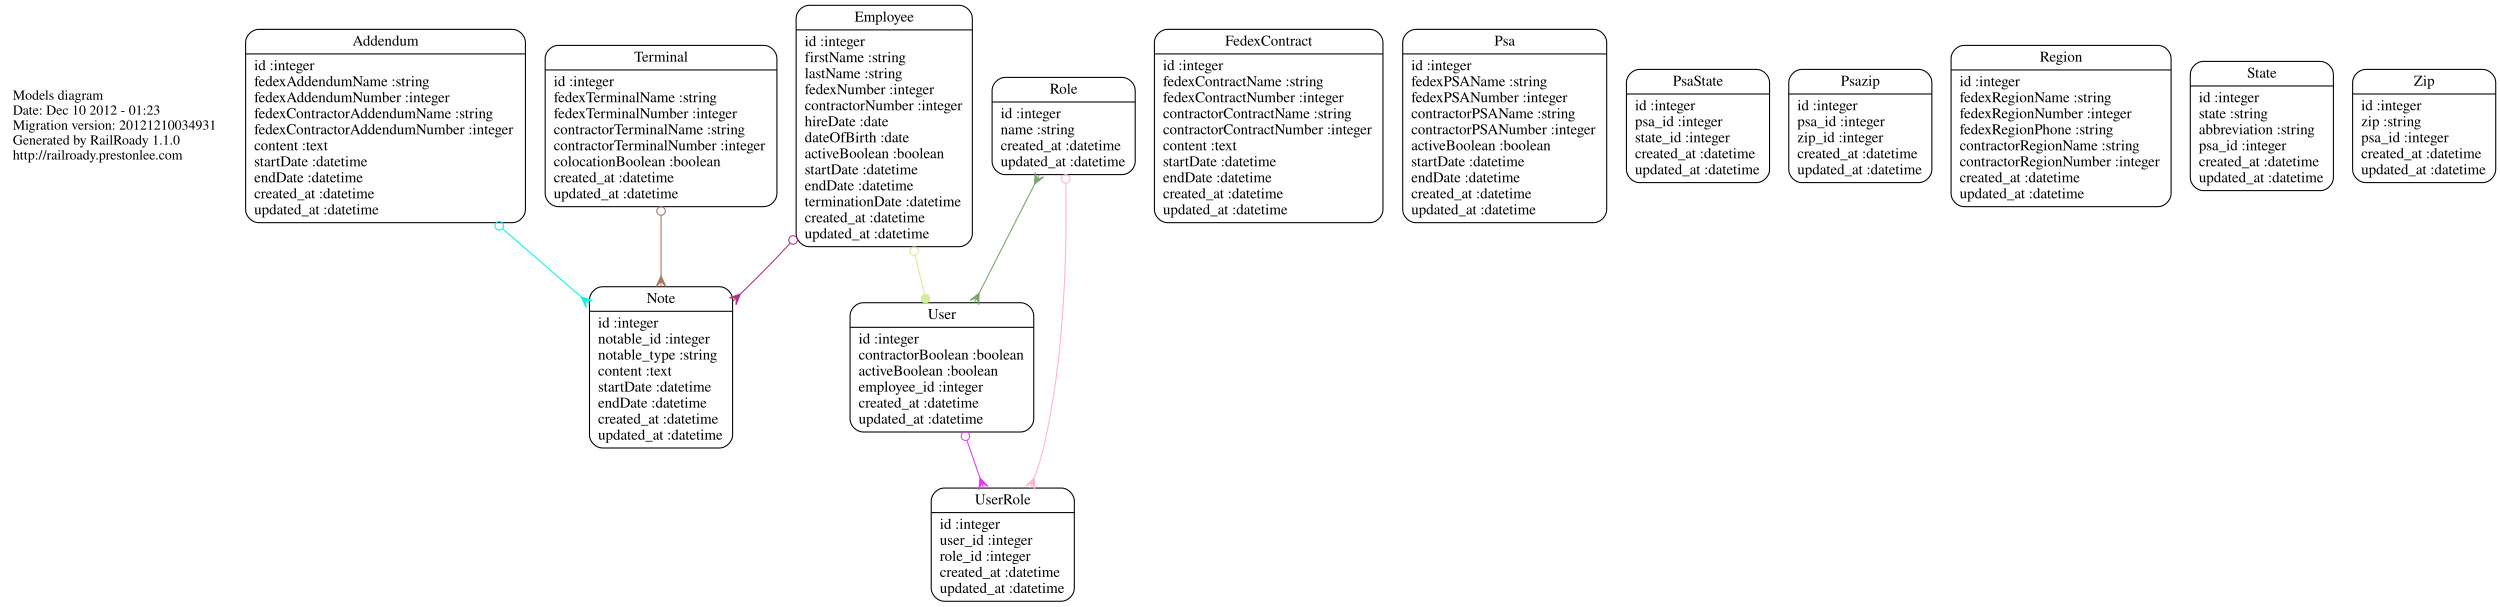
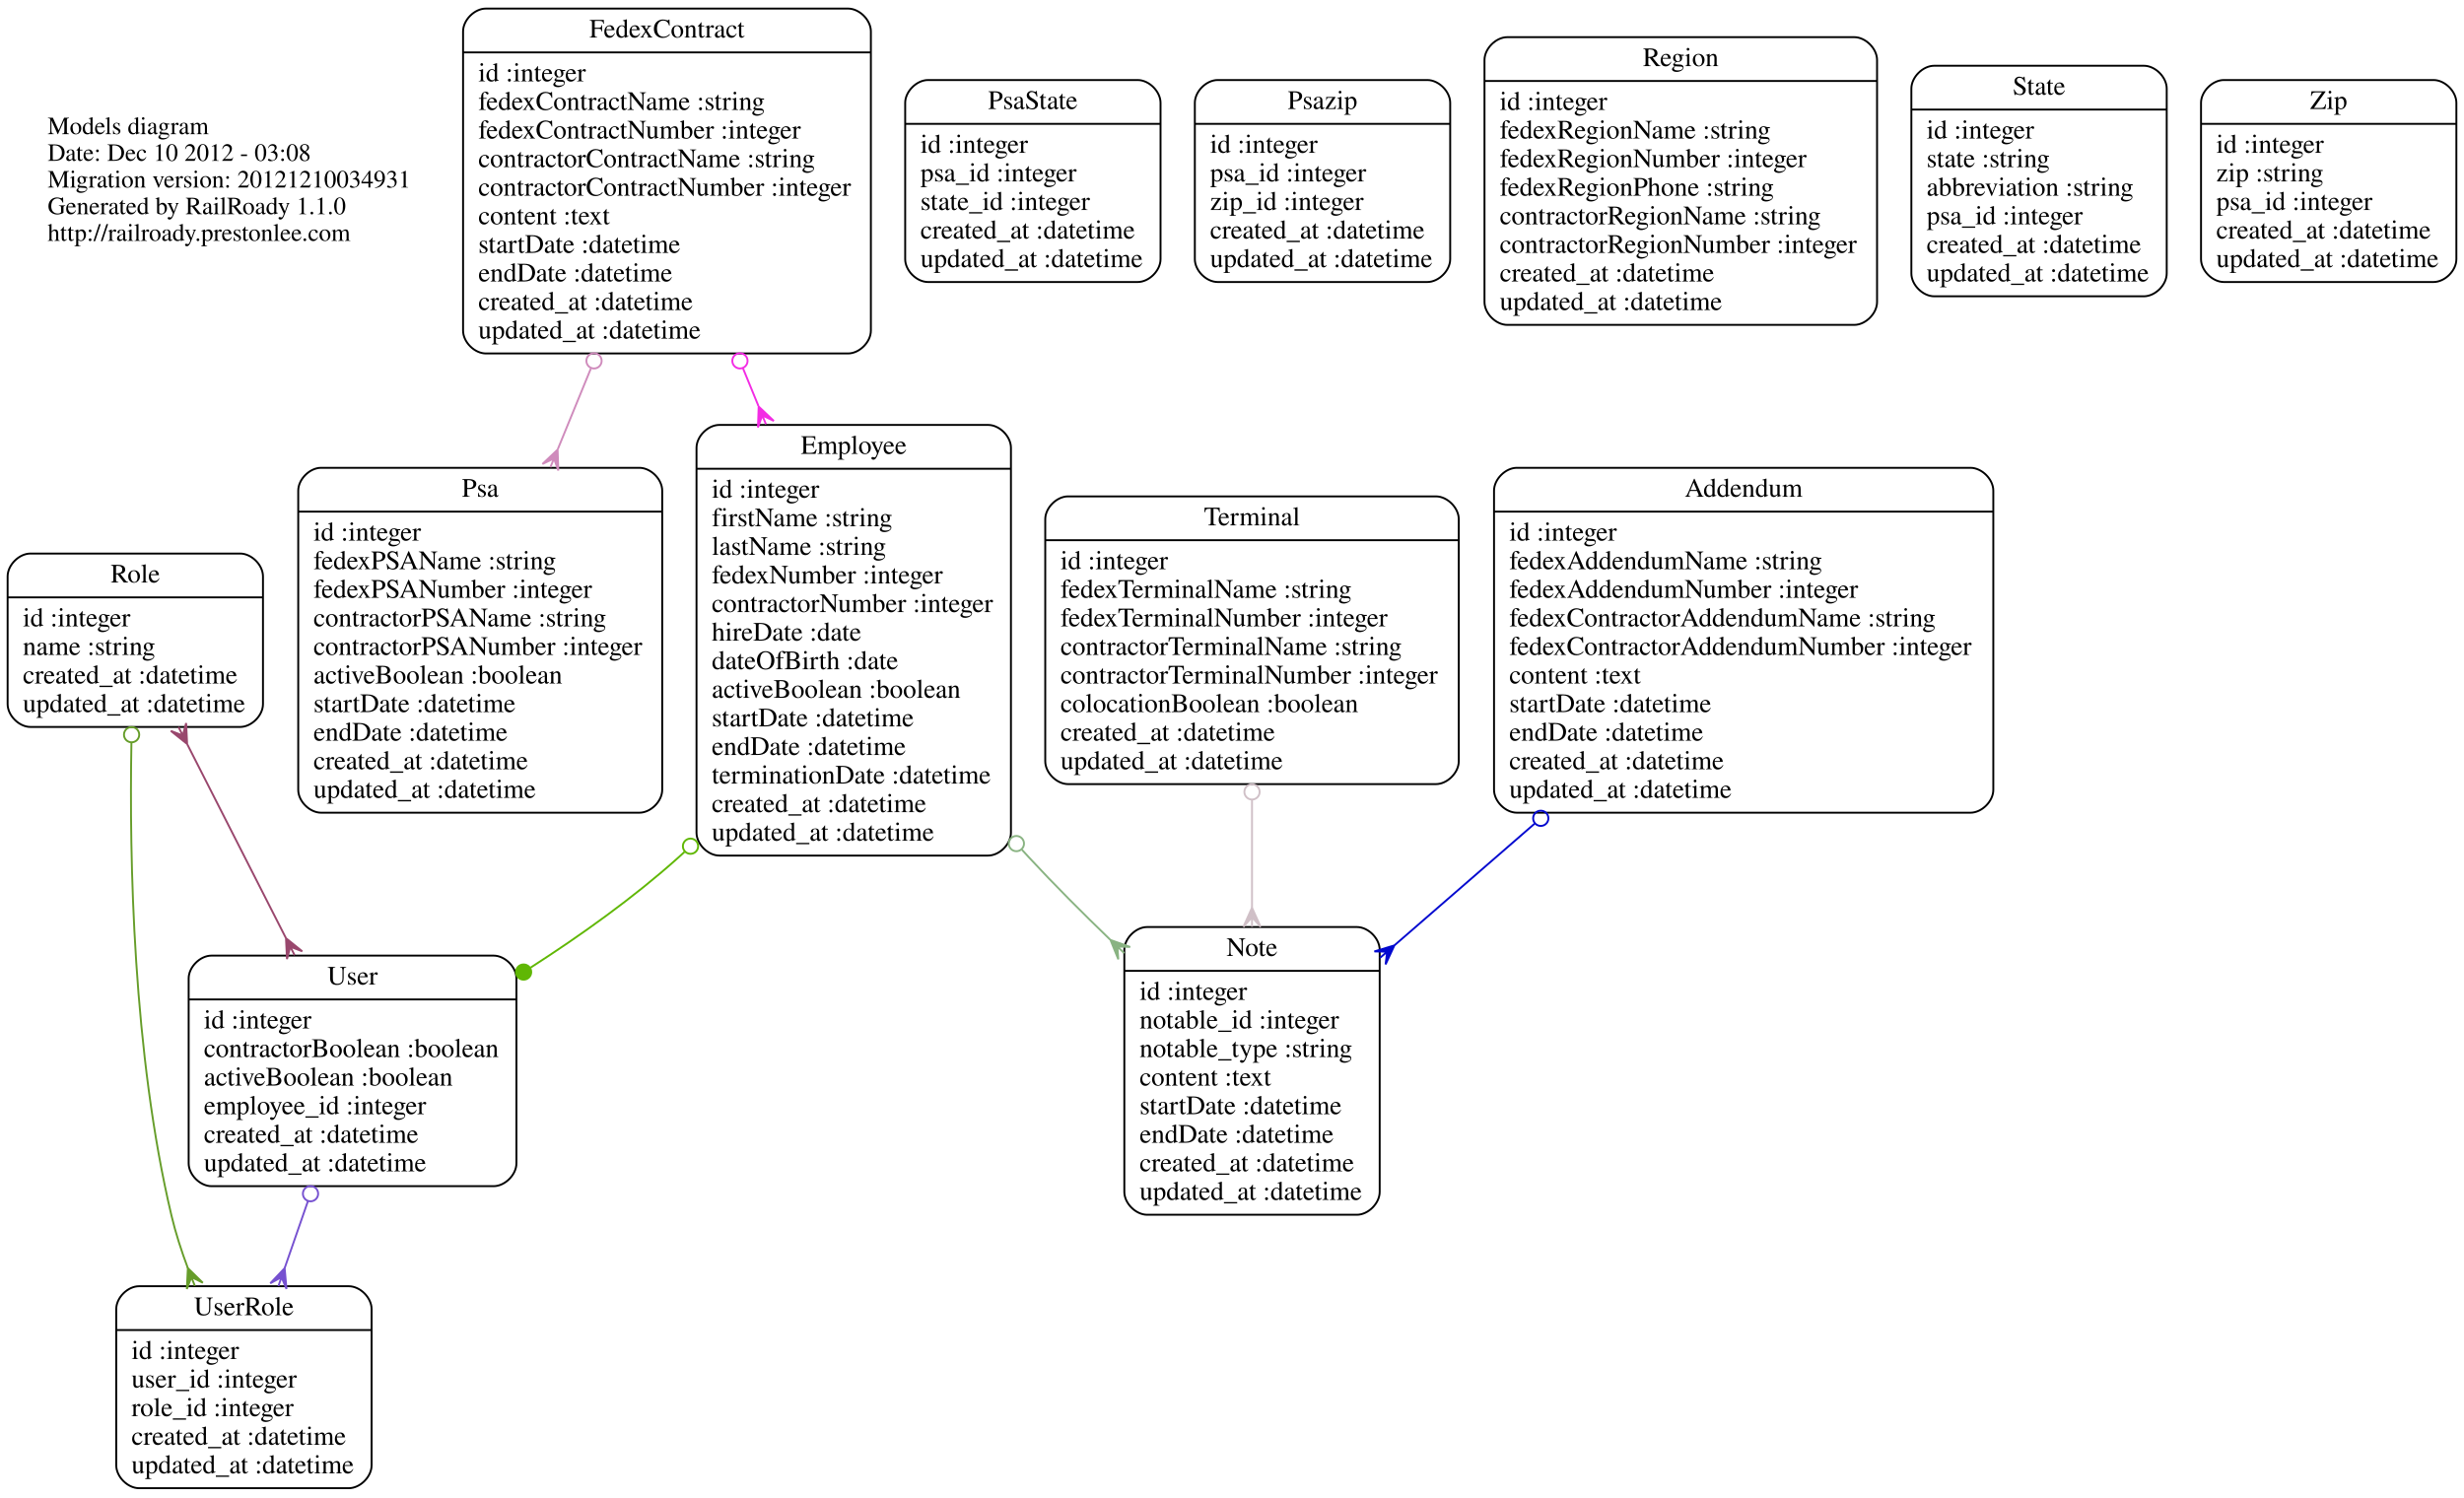
- <svg xmlns="http://www.w3.org/2000/svg" width="2341pt" height="568pt" viewBox="0.00 0.00 2341.00 568.00">
-   <g id="graph0" class="graph" transform="scale(1 1) rotate(0) translate(4 564)">
-     <polygon fill="white" stroke="white" points="-4,5 -4,-564 2338,-564 2338,5 -4,5" />
+ <svg xmlns="http://www.w3.org/2000/svg" width="1293pt" height="786pt" viewBox="0.00 0.00 1293.00 786.00">
+   <g id="graph0" class="graph" transform="scale(1 1) rotate(0) translate(4 782)">
+     <polygon fill="white" stroke="white" points="-4,5 -4,-782 1290,-782 1290,5 -4,5" />
    <g id="node1" class="node">
-       <text text-anchor="start" x="8" y="-470.6" font-family="Times,serif" font-size="13.00">Models diagram</text>
-       <text text-anchor="start" x="8" y="-456.6" font-family="Times,serif" font-size="13.00">Date: Dec 10 2012 - 01:23</text>
-       <text text-anchor="start" x="8" y="-442.6" font-family="Times,serif" font-size="13.00">Migration version: 20121210034931</text>
-       <text text-anchor="start" x="8" y="-428.6" font-family="Times,serif" font-size="13.00">Generated by RailRoady 1.1.0</text>
-       <text text-anchor="start" x="8" y="-414.6" font-family="Times,serif" font-size="13.00">http://railroady.prestonlee.com</text>
+       <text text-anchor="start" x="21" y="-711.6" font-family="Times,serif" font-size="13.00">Models diagram</text>
+       <text text-anchor="start" x="21" y="-697.6" font-family="Times,serif" font-size="13.00">Date: Dec 10 2012 - 03:08</text>
+       <text text-anchor="start" x="21" y="-683.6" font-family="Times,serif" font-size="13.00">Migration version: 20121210034931</text>
+       <text text-anchor="start" x="21" y="-669.6" font-family="Times,serif" font-size="13.00">Generated by RailRoady 1.1.0</text>
+       <text text-anchor="start" x="21" y="-655.6" font-family="Times,serif" font-size="13.00">http://railroady.prestonlee.com</text>
    </g>
    <g id="node2" class="node">
-       <path fill="none" stroke="black" d="M238,-355.5C238,-355.5 476,-355.5 476,-355.5 482,-355.5 488,-361.5 488,-367.5 488,-367.5 488,-524.5 488,-524.5 488,-530.5 482,-536.5 476,-536.5 476,-536.5 238,-536.5 238,-536.5 232,-536.5 226,-530.5 226,-524.5 226,-524.5 226,-367.5 226,-367.5 226,-361.5 232,-355.5 238,-355.5" />
-       <text text-anchor="middle" x="357" y="-521.3" font-family="Times,serif" font-size="14.00">Addendum</text>
-       <polyline fill="none" stroke="black" points="226,-513.5 488,-513.5 " />
-       <text text-anchor="start" x="234" y="-498.3" font-family="Times,serif" font-size="14.00">id :integer</text>
-       <text text-anchor="start" x="234" y="-483.3" font-family="Times,serif" font-size="14.00">fedexAddendumName :string</text>
-       <text text-anchor="start" x="234" y="-468.3" font-family="Times,serif" font-size="14.00">fedexAddendumNumber :integer</text>
-       <text text-anchor="start" x="234" y="-453.3" font-family="Times,serif" font-size="14.00">fedexContractorAddendumName :string</text>
-       <text text-anchor="start" x="234" y="-438.3" font-family="Times,serif" font-size="14.00">fedexContractorAddendumNumber :integer</text>
-       <text text-anchor="start" x="234" y="-423.3" font-family="Times,serif" font-size="14.00">content :text</text>
-       <text text-anchor="start" x="234" y="-408.3" font-family="Times,serif" font-size="14.00">startDate :datetime</text>
-       <text text-anchor="start" x="234" y="-393.3" font-family="Times,serif" font-size="14.00">endDate :datetime</text>
-       <text text-anchor="start" x="234" y="-378.3" font-family="Times,serif" font-size="14.00">created_at :datetime</text>
-       <text text-anchor="start" x="234" y="-363.3" font-family="Times,serif" font-size="14.00">updated_at :datetime</text>
+       <path fill="none" stroke="black" d="M792,-355.5C792,-355.5 1030,-355.5 1030,-355.5 1036,-355.5 1042,-361.5 1042,-367.5 1042,-367.5 1042,-524.5 1042,-524.5 1042,-530.5 1036,-536.5 1030,-536.5 1030,-536.5 792,-536.5 792,-536.5 786,-536.5 780,-530.5 780,-524.5 780,-524.5 780,-367.5 780,-367.5 780,-361.5 786,-355.5 792,-355.5" />
+       <text text-anchor="middle" x="911" y="-521.3" font-family="Times,serif" font-size="14.00">Addendum</text>
+       <polyline fill="none" stroke="black" points="780,-513.5 1042,-513.5 " />
+       <text text-anchor="start" x="788" y="-498.3" font-family="Times,serif" font-size="14.00">id :integer</text>
+       <text text-anchor="start" x="788" y="-483.3" font-family="Times,serif" font-size="14.00">fedexAddendumName :string</text>
+       <text text-anchor="start" x="788" y="-468.3" font-family="Times,serif" font-size="14.00">fedexAddendumNumber :integer</text>
+       <text text-anchor="start" x="788" y="-453.3" font-family="Times,serif" font-size="14.00">fedexContractorAddendumName :string</text>
+       <text text-anchor="start" x="788" y="-438.3" font-family="Times,serif" font-size="14.00">fedexContractorAddendumNumber :integer</text>
+       <text text-anchor="start" x="788" y="-423.3" font-family="Times,serif" font-size="14.00">content :text</text>
+       <text text-anchor="start" x="788" y="-408.3" font-family="Times,serif" font-size="14.00">startDate :datetime</text>
+       <text text-anchor="start" x="788" y="-393.3" font-family="Times,serif" font-size="14.00">endDate :datetime</text>
+       <text text-anchor="start" x="788" y="-378.3" font-family="Times,serif" font-size="14.00">created_at :datetime</text>
+       <text text-anchor="start" x="788" y="-363.3" font-family="Times,serif" font-size="14.00">updated_at :datetime</text>
    </g>
    <g id="node5" class="node">
-       <path fill="none" stroke="black" d="M560,-144.5C560,-144.5 670,-144.5 670,-144.5 676,-144.5 682,-150.5 682,-156.5 682,-156.5 682,-283.5 682,-283.5 682,-289.5 676,-295.5 670,-295.5 670,-295.5 560,-295.5 560,-295.5 554,-295.5 548,-289.5 548,-283.5 548,-283.5 548,-156.5 548,-156.5 548,-150.5 554,-144.5 560,-144.5" />
-       <text text-anchor="middle" x="615" y="-280.3" font-family="Times,serif" font-size="14.00">Note</text>
-       <polyline fill="none" stroke="black" points="548,-272.5 682,-272.5 " />
-       <text text-anchor="start" x="556" y="-257.3" font-family="Times,serif" font-size="14.00">id :integer</text>
-       <text text-anchor="start" x="556" y="-242.3" font-family="Times,serif" font-size="14.00">notable_id :integer</text>
-       <text text-anchor="start" x="556" y="-227.3" font-family="Times,serif" font-size="14.00">notable_type :string</text>
-       <text text-anchor="start" x="556" y="-212.3" font-family="Times,serif" font-size="14.00">content :text</text>
-       <text text-anchor="start" x="556" y="-197.3" font-family="Times,serif" font-size="14.00">startDate :datetime</text>
-       <text text-anchor="start" x="556" y="-182.3" font-family="Times,serif" font-size="14.00">endDate :datetime</text>
-       <text text-anchor="start" x="556" y="-167.3" font-family="Times,serif" font-size="14.00">created_at :datetime</text>
-       <text text-anchor="start" x="556" y="-152.3" font-family="Times,serif" font-size="14.00">updated_at :datetime</text>
+       <path fill="none" stroke="black" d="M598,-144.5C598,-144.5 708,-144.5 708,-144.5 714,-144.5 720,-150.5 720,-156.5 720,-156.5 720,-283.5 720,-283.5 720,-289.5 714,-295.5 708,-295.5 708,-295.5 598,-295.5 598,-295.5 592,-295.5 586,-289.5 586,-283.5 586,-283.5 586,-156.5 586,-156.5 586,-150.5 592,-144.5 598,-144.5" />
+       <text text-anchor="middle" x="653" y="-280.3" font-family="Times,serif" font-size="14.00">Note</text>
+       <polyline fill="none" stroke="black" points="586,-272.5 720,-272.5 " />
+       <text text-anchor="start" x="594" y="-257.3" font-family="Times,serif" font-size="14.00">id :integer</text>
+       <text text-anchor="start" x="594" y="-242.3" font-family="Times,serif" font-size="14.00">notable_id :integer</text>
+       <text text-anchor="start" x="594" y="-227.3" font-family="Times,serif" font-size="14.00">notable_type :string</text>
+       <text text-anchor="start" x="594" y="-212.3" font-family="Times,serif" font-size="14.00">content :text</text>
+       <text text-anchor="start" x="594" y="-197.3" font-family="Times,serif" font-size="14.00">startDate :datetime</text>
+       <text text-anchor="start" x="594" y="-182.3" font-family="Times,serif" font-size="14.00">endDate :datetime</text>
+       <text text-anchor="start" x="594" y="-167.3" font-family="Times,serif" font-size="14.00">created_at :datetime</text>
+       <text text-anchor="start" x="594" y="-152.3" font-family="Times,serif" font-size="14.00">updated_at :datetime</text>
    </g>
    <g id="edge1" class="edge">
-       <path fill="none" stroke="#04f9e2" d="M466.687,-349.768C491.468,-328.253 517.221,-305.893 540.178,-285.962" />
-       <ellipse fill="none" stroke="#04f9e2" cx="463.472" cy="-352.559" rx="4" ry="4" />
-       <polygon fill="#04f9e2" stroke="#04f9e2" points="540.299,-285.857 550.8,-282.699 544.075,-282.579 547.85,-279.301 547.85,-279.301 547.85,-279.301 544.075,-282.579 544.9,-275.903 540.299,-285.857 540.299,-285.857" />
+       <path fill="none" stroke="#0208cf" d="M801.313,-349.768C776.532,-328.253 750.779,-305.893 727.822,-285.962" />
+       <ellipse fill="none" stroke="#0208cf" cx="804.528" cy="-352.559" rx="4" ry="4" />
+       <polygon fill="#0208cf" stroke="#0208cf" points="727.701,-285.857 723.1,-275.903 723.925,-282.579 720.15,-279.301 720.15,-279.301 720.15,-279.301 723.925,-282.579 717.2,-282.699 727.701,-285.857 727.701,-285.857" />
    </g>
    <g id="node3" class="node">
-       <path fill="none" stroke="black" d="M753.5,-333C753.5,-333 894.5,-333 894.5,-333 900.5,-333 906.5,-339 906.5,-345 906.5,-345 906.5,-547 906.5,-547 906.5,-553 900.5,-559 894.5,-559 894.5,-559 753.5,-559 753.5,-559 747.5,-559 741.5,-553 741.5,-547 741.5,-547 741.5,-345 741.5,-345 741.5,-339 747.5,-333 753.5,-333" />
-       <text text-anchor="middle" x="824" y="-543.8" font-family="Times,serif" font-size="14.00">Employee</text>
-       <polyline fill="none" stroke="black" points="741.5,-536 906.5,-536 " />
-       <text text-anchor="start" x="749.5" y="-520.8" font-family="Times,serif" font-size="14.00">id :integer</text>
-       <text text-anchor="start" x="749.5" y="-505.8" font-family="Times,serif" font-size="14.00">firstName :string</text>
-       <text text-anchor="start" x="749.5" y="-490.8" font-family="Times,serif" font-size="14.00">lastName :string</text>
-       <text text-anchor="start" x="749.5" y="-475.8" font-family="Times,serif" font-size="14.00">fedexNumber :integer</text>
-       <text text-anchor="start" x="749.5" y="-460.8" font-family="Times,serif" font-size="14.00">contractorNumber :integer</text>
-       <text text-anchor="start" x="749.5" y="-445.8" font-family="Times,serif" font-size="14.00">hireDate :date</text>
-       <text text-anchor="start" x="749.5" y="-430.8" font-family="Times,serif" font-size="14.00">dateOfBirth :date</text>
-       <text text-anchor="start" x="749.5" y="-415.8" font-family="Times,serif" font-size="14.00">activeBoolean :boolean</text>
-       <text text-anchor="start" x="749.5" y="-400.8" font-family="Times,serif" font-size="14.00">startDate :datetime</text>
-       <text text-anchor="start" x="749.5" y="-385.8" font-family="Times,serif" font-size="14.00">endDate :datetime</text>
-       <text text-anchor="start" x="749.5" y="-370.8" font-family="Times,serif" font-size="14.00">terminationDate :datetime</text>
-       <text text-anchor="start" x="749.5" y="-355.8" font-family="Times,serif" font-size="14.00">created_at :datetime</text>
-       <text text-anchor="start" x="749.5" y="-340.8" font-family="Times,serif" font-size="14.00">updated_at :datetime</text>
+       <path fill="none" stroke="black" d="M373.5,-333C373.5,-333 514.5,-333 514.5,-333 520.5,-333 526.5,-339 526.5,-345 526.5,-345 526.5,-547 526.5,-547 526.5,-553 520.5,-559 514.5,-559 514.5,-559 373.5,-559 373.5,-559 367.5,-559 361.5,-553 361.5,-547 361.5,-547 361.5,-345 361.5,-345 361.5,-339 367.5,-333 373.5,-333" />
+       <text text-anchor="middle" x="444" y="-543.8" font-family="Times,serif" font-size="14.00">Employee</text>
+       <polyline fill="none" stroke="black" points="361.5,-536 526.5,-536 " />
+       <text text-anchor="start" x="369.5" y="-520.8" font-family="Times,serif" font-size="14.00">id :integer</text>
+       <text text-anchor="start" x="369.5" y="-505.8" font-family="Times,serif" font-size="14.00">firstName :string</text>
+       <text text-anchor="start" x="369.5" y="-490.8" font-family="Times,serif" font-size="14.00">lastName :string</text>
+       <text text-anchor="start" x="369.5" y="-475.8" font-family="Times,serif" font-size="14.00">fedexNumber :integer</text>
+       <text text-anchor="start" x="369.5" y="-460.8" font-family="Times,serif" font-size="14.00">contractorNumber :integer</text>
+       <text text-anchor="start" x="369.5" y="-445.8" font-family="Times,serif" font-size="14.00">hireDate :date</text>
+       <text text-anchor="start" x="369.5" y="-430.8" font-family="Times,serif" font-size="14.00">dateOfBirth :date</text>
+       <text text-anchor="start" x="369.5" y="-415.8" font-family="Times,serif" font-size="14.00">activeBoolean :boolean</text>
+       <text text-anchor="start" x="369.5" y="-400.8" font-family="Times,serif" font-size="14.00">startDate :datetime</text>
+       <text text-anchor="start" x="369.5" y="-385.8" font-family="Times,serif" font-size="14.00">endDate :datetime</text>
+       <text text-anchor="start" x="369.5" y="-370.8" font-family="Times,serif" font-size="14.00">terminationDate :datetime</text>
+       <text text-anchor="start" x="369.5" y="-355.8" font-family="Times,serif" font-size="14.00">created_at :datetime</text>
+       <text text-anchor="start" x="369.5" y="-340.8" font-family="Times,serif" font-size="14.00">updated_at :datetime</text>
    </g>
    <g id="edge2" class="edge">
-       <path fill="none" stroke="#b72d80" d="M735.781,-336.112C734.518,-334.728 733.258,-333.357 732,-332 718.709,-317.661 703.963,-302.886 689.546,-288.98" />
-       <ellipse fill="none" stroke="#b72d80" cx="738.647" cy="-339.287" rx="4" ry="4" />
-       <polygon fill="#b72d80" stroke="#b72d80" points="689.266,-288.712 685.159,-278.544 685.656,-285.253 682.046,-281.794 682.046,-281.794 682.046,-281.794 685.656,-285.253 678.932,-285.043 689.266,-288.712 689.266,-288.712" />
+       <path fill="none" stroke="#89b382" d="M532.219,-336.112C533.482,-334.728 534.742,-333.357 536,-332 549.291,-317.661 564.037,-302.886 578.454,-288.98" />
+       <ellipse fill="none" stroke="#89b382" cx="529.353" cy="-339.287" rx="4" ry="4" />
+       <polygon fill="#89b382" stroke="#89b382" points="578.734,-288.712 589.068,-285.043 582.344,-285.253 585.954,-281.794 585.954,-281.794 585.954,-281.794 582.344,-285.253 582.841,-278.544 578.734,-288.712 578.734,-288.712" />
    </g>
    <g id="node13" class="node">
-       <path fill="none" stroke="black" d="M804,-159.5C804,-159.5 952,-159.5 952,-159.5 958,-159.5 964,-165.5 964,-171.5 964,-171.5 964,-268.5 964,-268.5 964,-274.5 958,-280.5 952,-280.5 952,-280.5 804,-280.5 804,-280.5 798,-280.5 792,-274.5 792,-268.5 792,-268.5 792,-171.5 792,-171.5 792,-165.5 798,-159.5 804,-159.5" />
-       <text text-anchor="middle" x="878" y="-265.3" font-family="Times,serif" font-size="14.00">User</text>
-       <polyline fill="none" stroke="black" points="792,-257.5 964,-257.5 " />
-       <text text-anchor="start" x="800" y="-242.3" font-family="Times,serif" font-size="14.00">id :integer</text>
-       <text text-anchor="start" x="800" y="-227.3" font-family="Times,serif" font-size="14.00">contractorBoolean :boolean</text>
-       <text text-anchor="start" x="800" y="-212.3" font-family="Times,serif" font-size="14.00">activeBoolean :boolean</text>
-       <text text-anchor="start" x="800" y="-197.3" font-family="Times,serif" font-size="14.00">employee_id :integer</text>
-       <text text-anchor="start" x="800" y="-182.3" font-family="Times,serif" font-size="14.00">created_at :datetime</text>
-       <text text-anchor="start" x="800" y="-167.3" font-family="Times,serif" font-size="14.00">updated_at :datetime</text>
+       <path fill="none" stroke="black" d="M107,-159.5C107,-159.5 255,-159.5 255,-159.5 261,-159.5 267,-165.5 267,-171.5 267,-171.5 267,-268.5 267,-268.5 267,-274.5 261,-280.5 255,-280.5 255,-280.5 107,-280.5 107,-280.5 101,-280.5 95,-274.5 95,-268.5 95,-268.5 95,-171.5 95,-171.5 95,-165.5 101,-159.5 107,-159.5" />
+       <text text-anchor="middle" x="181" y="-265.3" font-family="Times,serif" font-size="14.00">User</text>
+       <polyline fill="none" stroke="black" points="95,-257.5 267,-257.5 " />
+       <text text-anchor="start" x="103" y="-242.3" font-family="Times,serif" font-size="14.00">id :integer</text>
+       <text text-anchor="start" x="103" y="-227.3" font-family="Times,serif" font-size="14.00">contractorBoolean :boolean</text>
+       <text text-anchor="start" x="103" y="-212.3" font-family="Times,serif" font-size="14.00">activeBoolean :boolean</text>
+       <text text-anchor="start" x="103" y="-197.3" font-family="Times,serif" font-size="14.00">employee_id :integer</text>
+       <text text-anchor="start" x="103" y="-182.3" font-family="Times,serif" font-size="14.00">created_at :datetime</text>
+       <text text-anchor="start" x="103" y="-167.3" font-family="Times,serif" font-size="14.00">updated_at :datetime</text>
    </g>
    <g id="edge3" class="edge">
-       <path fill="none" stroke="#cef098" d="M853.011,-324.658C856.008,-312.227 858.972,-299.933 861.753,-288.394" />
-       <ellipse fill="none" stroke="#cef098" cx="852.017" cy="-328.783" rx="4" ry="4" />
-       <ellipse fill="#cef098" stroke="#cef098" cx="862.71" cy="-284.423" rx="4" ry="4" />
+       <path fill="none" stroke="#60b704" d="M355.196,-334.914C354.133,-333.93 353.068,-332.959 352,-332 328.549,-310.945 300.724,-291.108 274.405,-274.189" />
+       <ellipse fill="none" stroke="#60b704" cx="358.353" cy="-337.914" rx="4" ry="4" />
+       <ellipse fill="#60b704" stroke="#60b704" cx="270.764" cy="-271.872" rx="4" ry="4" />
    </g>
    <g id="node4" class="node">
-       <path fill="none" stroke="black" d="M1089,-355.5C1089,-355.5 1279,-355.5 1279,-355.5 1285,-355.5 1291,-361.5 1291,-367.5 1291,-367.5 1291,-524.5 1291,-524.5 1291,-530.5 1285,-536.5 1279,-536.5 1279,-536.5 1089,-536.5 1089,-536.5 1083,-536.5 1077,-530.5 1077,-524.5 1077,-524.5 1077,-367.5 1077,-367.5 1077,-361.5 1083,-355.5 1089,-355.5" />
-       <text text-anchor="middle" x="1184" y="-521.3" font-family="Times,serif" font-size="14.00">FedexContract</text>
-       <polyline fill="none" stroke="black" points="1077,-513.5 1291,-513.5 " />
-       <text text-anchor="start" x="1085" y="-498.3" font-family="Times,serif" font-size="14.00">id :integer</text>
-       <text text-anchor="start" x="1085" y="-483.3" font-family="Times,serif" font-size="14.00">fedexContractName :string</text>
-       <text text-anchor="start" x="1085" y="-468.3" font-family="Times,serif" font-size="14.00">fedexContractNumber :integer</text>
-       <text text-anchor="start" x="1085" y="-453.3" font-family="Times,serif" font-size="14.00">contractorContractName :string</text>
-       <text text-anchor="start" x="1085" y="-438.3" font-family="Times,serif" font-size="14.00">contractorContractNumber :integer</text>
-       <text text-anchor="start" x="1085" y="-423.3" font-family="Times,serif" font-size="14.00">content :text</text>
-       <text text-anchor="start" x="1085" y="-408.3" font-family="Times,serif" font-size="14.00">startDate :datetime</text>
-       <text text-anchor="start" x="1085" y="-393.3" font-family="Times,serif" font-size="14.00">endDate :datetime</text>
-       <text text-anchor="start" x="1085" y="-378.3" font-family="Times,serif" font-size="14.00">created_at :datetime</text>
-       <text text-anchor="start" x="1085" y="-363.3" font-family="Times,serif" font-size="14.00">updated_at :datetime</text>
+       <path fill="none" stroke="black" d="M251,-596.5C251,-596.5 441,-596.5 441,-596.5 447,-596.5 453,-602.5 453,-608.5 453,-608.5 453,-765.5 453,-765.5 453,-771.5 447,-777.5 441,-777.5 441,-777.5 251,-777.5 251,-777.5 245,-777.5 239,-771.5 239,-765.5 239,-765.5 239,-608.5 239,-608.5 239,-602.5 245,-596.5 251,-596.5" />
+       <text text-anchor="middle" x="346" y="-762.3" font-family="Times,serif" font-size="14.00">FedexContract</text>
+       <polyline fill="none" stroke="black" points="239,-754.5 453,-754.5 " />
+       <text text-anchor="start" x="247" y="-739.3" font-family="Times,serif" font-size="14.00">id :integer</text>
+       <text text-anchor="start" x="247" y="-724.3" font-family="Times,serif" font-size="14.00">fedexContractName :string</text>
+       <text text-anchor="start" x="247" y="-709.3" font-family="Times,serif" font-size="14.00">fedexContractNumber :integer</text>
+       <text text-anchor="start" x="247" y="-694.3" font-family="Times,serif" font-size="14.00">contractorContractName :string</text>
+       <text text-anchor="start" x="247" y="-679.3" font-family="Times,serif" font-size="14.00">contractorContractNumber :integer</text>
+       <text text-anchor="start" x="247" y="-664.3" font-family="Times,serif" font-size="14.00">content :text</text>
+       <text text-anchor="start" x="247" y="-649.3" font-family="Times,serif" font-size="14.00">startDate :datetime</text>
+       <text text-anchor="start" x="247" y="-634.3" font-family="Times,serif" font-size="14.00">endDate :datetime</text>
+       <text text-anchor="start" x="247" y="-619.3" font-family="Times,serif" font-size="14.00">created_at :datetime</text>
+       <text text-anchor="start" x="247" y="-604.3" font-family="Times,serif" font-size="14.00">updated_at :datetime</text>
+     </g>
+     <g id="edge4" class="edge">
+       <path fill="none" stroke="#f32ce4" d="M385.92,-588.645C388.574,-582.171 391.266,-575.607 393.962,-569.032" />
+       <ellipse fill="none" stroke="#f32ce4" cx="384.288" cy="-592.624" rx="4" ry="4" />
+       <polygon fill="#f32ce4" stroke="#f32ce4" points="394.117,-568.654 402.074,-561.109 396.014,-564.028 397.911,-559.402 397.911,-559.402 397.911,-559.402 396.014,-564.028 393.747,-557.695 394.117,-568.654 394.117,-568.654" />
    </g>
    <g id="node6" class="node">
-       <path fill="none" stroke="black" d="M1321.5,-355.5C1321.5,-355.5 1488.5,-355.5 1488.5,-355.5 1494.5,-355.5 1500.5,-361.5 1500.5,-367.5 1500.5,-367.5 1500.5,-524.5 1500.5,-524.5 1500.5,-530.5 1494.5,-536.5 1488.5,-536.5 1488.5,-536.5 1321.5,-536.5 1321.5,-536.5 1315.5,-536.5 1309.5,-530.5 1309.5,-524.5 1309.5,-524.5 1309.5,-367.5 1309.5,-367.5 1309.5,-361.5 1315.5,-355.5 1321.5,-355.5" />
-       <text text-anchor="middle" x="1405" y="-521.3" font-family="Times,serif" font-size="14.00">Psa</text>
-       <polyline fill="none" stroke="black" points="1309.5,-513.5 1500.5,-513.5 " />
-       <text text-anchor="start" x="1317.5" y="-498.3" font-family="Times,serif" font-size="14.00">id :integer</text>
-       <text text-anchor="start" x="1317.5" y="-483.3" font-family="Times,serif" font-size="14.00">fedexPSAName :string</text>
-       <text text-anchor="start" x="1317.5" y="-468.3" font-family="Times,serif" font-size="14.00">fedexPSANumber :integer</text>
-       <text text-anchor="start" x="1317.5" y="-453.3" font-family="Times,serif" font-size="14.00">contractorPSAName :string</text>
-       <text text-anchor="start" x="1317.5" y="-438.3" font-family="Times,serif" font-size="14.00">contractorPSANumber :integer</text>
-       <text text-anchor="start" x="1317.5" y="-423.3" font-family="Times,serif" font-size="14.00">activeBoolean :boolean</text>
-       <text text-anchor="start" x="1317.5" y="-408.3" font-family="Times,serif" font-size="14.00">startDate :datetime</text>
-       <text text-anchor="start" x="1317.5" y="-393.3" font-family="Times,serif" font-size="14.00">endDate :datetime</text>
-       <text text-anchor="start" x="1317.5" y="-378.3" font-family="Times,serif" font-size="14.00">created_at :datetime</text>
-       <text text-anchor="start" x="1317.5" y="-363.3" font-family="Times,serif" font-size="14.00">updated_at :datetime</text>
+       <path fill="none" stroke="black" d="M164.5,-355.5C164.5,-355.5 331.5,-355.5 331.5,-355.5 337.5,-355.5 343.5,-361.5 343.5,-367.5 343.5,-367.5 343.5,-524.5 343.5,-524.5 343.5,-530.5 337.5,-536.5 331.5,-536.5 331.5,-536.5 164.5,-536.5 164.5,-536.5 158.5,-536.5 152.5,-530.5 152.5,-524.5 152.5,-524.5 152.5,-367.5 152.5,-367.5 152.5,-361.5 158.5,-355.5 164.5,-355.5" />
+       <text text-anchor="middle" x="248" y="-521.3" font-family="Times,serif" font-size="14.00">Psa</text>
+       <polyline fill="none" stroke="black" points="152.5,-513.5 343.5,-513.5 " />
+       <text text-anchor="start" x="160.5" y="-498.3" font-family="Times,serif" font-size="14.00">id :integer</text>
+       <text text-anchor="start" x="160.5" y="-483.3" font-family="Times,serif" font-size="14.00">fedexPSAName :string</text>
+       <text text-anchor="start" x="160.5" y="-468.3" font-family="Times,serif" font-size="14.00">fedexPSANumber :integer</text>
+       <text text-anchor="start" x="160.5" y="-453.3" font-family="Times,serif" font-size="14.00">contractorPSAName :string</text>
+       <text text-anchor="start" x="160.5" y="-438.3" font-family="Times,serif" font-size="14.00">contractorPSANumber :integer</text>
+       <text text-anchor="start" x="160.5" y="-423.3" font-family="Times,serif" font-size="14.00">activeBoolean :boolean</text>
+       <text text-anchor="start" x="160.5" y="-408.3" font-family="Times,serif" font-size="14.00">startDate :datetime</text>
+       <text text-anchor="start" x="160.5" y="-393.3" font-family="Times,serif" font-size="14.00">endDate :datetime</text>
+       <text text-anchor="start" x="160.5" y="-378.3" font-family="Times,serif" font-size="14.00">created_at :datetime</text>
+       <text text-anchor="start" x="160.5" y="-363.3" font-family="Times,serif" font-size="14.00">updated_at :datetime</text>
+     </g>
+     <g id="edge5" class="edge">
+       <path fill="none" stroke="#cf8bbc" d="M306.026,-588.513C300.326,-574.611 294.456,-560.297 288.741,-546.359" />
+       <ellipse fill="none" stroke="#cf8bbc" cx="307.712" cy="-592.624" rx="4" ry="4" />
+       <polygon fill="#cf8bbc" stroke="#cf8bbc" points="288.607,-546.032 288.977,-535.072 286.71,-541.406 284.813,-536.78 284.813,-536.78 284.813,-536.78 286.71,-541.406 280.65,-538.487 288.607,-546.032 288.607,-546.032" />
    </g>
    <g id="node7" class="node">
-       <path fill="none" stroke="black" d="M1531,-393C1531,-393 1641,-393 1641,-393 1647,-393 1653,-399 1653,-405 1653,-405 1653,-487 1653,-487 1653,-493 1647,-499 1641,-499 1641,-499 1531,-499 1531,-499 1525,-499 1519,-493 1519,-487 1519,-487 1519,-405 1519,-405 1519,-399 1525,-393 1531,-393" />
-       <text text-anchor="middle" x="1586" y="-483.8" font-family="Times,serif" font-size="14.00">PsaState</text>
-       <polyline fill="none" stroke="black" points="1519,-476 1653,-476 " />
-       <text text-anchor="start" x="1527" y="-460.8" font-family="Times,serif" font-size="14.00">id :integer</text>
-       <text text-anchor="start" x="1527" y="-445.8" font-family="Times,serif" font-size="14.00">psa_id :integer</text>
-       <text text-anchor="start" x="1527" y="-430.8" font-family="Times,serif" font-size="14.00">state_id :integer</text>
-       <text text-anchor="start" x="1527" y="-415.8" font-family="Times,serif" font-size="14.00">created_at :datetime</text>
-       <text text-anchor="start" x="1527" y="-400.8" font-family="Times,serif" font-size="14.00">updated_at :datetime</text>
+       <path fill="none" stroke="black" d="M483,-634C483,-634 593,-634 593,-634 599,-634 605,-640 605,-646 605,-646 605,-728 605,-728 605,-734 599,-740 593,-740 593,-740 483,-740 483,-740 477,-740 471,-734 471,-728 471,-728 471,-646 471,-646 471,-640 477,-634 483,-634" />
+       <text text-anchor="middle" x="538" y="-724.8" font-family="Times,serif" font-size="14.00">PsaState</text>
+       <polyline fill="none" stroke="black" points="471,-717 605,-717 " />
+       <text text-anchor="start" x="479" y="-701.8" font-family="Times,serif" font-size="14.00">id :integer</text>
+       <text text-anchor="start" x="479" y="-686.8" font-family="Times,serif" font-size="14.00">psa_id :integer</text>
+       <text text-anchor="start" x="479" y="-671.8" font-family="Times,serif" font-size="14.00">state_id :integer</text>
+       <text text-anchor="start" x="479" y="-656.8" font-family="Times,serif" font-size="14.00">created_at :datetime</text>
+       <text text-anchor="start" x="479" y="-641.8" font-family="Times,serif" font-size="14.00">updated_at :datetime</text>
    </g>
    <g id="node8" class="node">
-       <path fill="none" stroke="black" d="M1683,-393C1683,-393 1793,-393 1793,-393 1799,-393 1805,-399 1805,-405 1805,-405 1805,-487 1805,-487 1805,-493 1799,-499 1793,-499 1793,-499 1683,-499 1683,-499 1677,-499 1671,-493 1671,-487 1671,-487 1671,-405 1671,-405 1671,-399 1677,-393 1683,-393" />
-       <text text-anchor="middle" x="1738" y="-483.8" font-family="Times,serif" font-size="14.00">Psazip</text>
-       <polyline fill="none" stroke="black" points="1671,-476 1805,-476 " />
-       <text text-anchor="start" x="1679" y="-460.8" font-family="Times,serif" font-size="14.00">id :integer</text>
-       <text text-anchor="start" x="1679" y="-445.8" font-family="Times,serif" font-size="14.00">psa_id :integer</text>
-       <text text-anchor="start" x="1679" y="-430.8" font-family="Times,serif" font-size="14.00">zip_id :integer</text>
-       <text text-anchor="start" x="1679" y="-415.8" font-family="Times,serif" font-size="14.00">created_at :datetime</text>
-       <text text-anchor="start" x="1679" y="-400.8" font-family="Times,serif" font-size="14.00">updated_at :datetime</text>
+       <path fill="none" stroke="black" d="M635,-634C635,-634 745,-634 745,-634 751,-634 757,-640 757,-646 757,-646 757,-728 757,-728 757,-734 751,-740 745,-740 745,-740 635,-740 635,-740 629,-740 623,-734 623,-728 623,-728 623,-646 623,-646 623,-640 629,-634 635,-634" />
+       <text text-anchor="middle" x="690" y="-724.8" font-family="Times,serif" font-size="14.00">Psazip</text>
+       <polyline fill="none" stroke="black" points="623,-717 757,-717 " />
+       <text text-anchor="start" x="631" y="-701.8" font-family="Times,serif" font-size="14.00">id :integer</text>
+       <text text-anchor="start" x="631" y="-686.8" font-family="Times,serif" font-size="14.00">psa_id :integer</text>
+       <text text-anchor="start" x="631" y="-671.8" font-family="Times,serif" font-size="14.00">zip_id :integer</text>
+       <text text-anchor="start" x="631" y="-656.8" font-family="Times,serif" font-size="14.00">created_at :datetime</text>
+       <text text-anchor="start" x="631" y="-641.8" font-family="Times,serif" font-size="14.00">updated_at :datetime</text>
    </g>
    <g id="node9" class="node">
-       <path fill="none" stroke="black" d="M1835,-370.5C1835,-370.5 2017,-370.5 2017,-370.5 2023,-370.5 2029,-376.5 2029,-382.5 2029,-382.5 2029,-509.5 2029,-509.5 2029,-515.5 2023,-521.5 2017,-521.5 2017,-521.5 1835,-521.5 1835,-521.5 1829,-521.5 1823,-515.5 1823,-509.5 1823,-509.5 1823,-382.5 1823,-382.5 1823,-376.5 1829,-370.5 1835,-370.5" />
-       <text text-anchor="middle" x="1926" y="-506.3" font-family="Times,serif" font-size="14.00">Region</text>
-       <polyline fill="none" stroke="black" points="1823,-498.5 2029,-498.5 " />
-       <text text-anchor="start" x="1831" y="-483.3" font-family="Times,serif" font-size="14.00">id :integer</text>
-       <text text-anchor="start" x="1831" y="-468.3" font-family="Times,serif" font-size="14.00">fedexRegionName :string</text>
-       <text text-anchor="start" x="1831" y="-453.3" font-family="Times,serif" font-size="14.00">fedexRegionNumber :integer</text>
-       <text text-anchor="start" x="1831" y="-438.3" font-family="Times,serif" font-size="14.00">fedexRegionPhone :string</text>
-       <text text-anchor="start" x="1831" y="-423.3" font-family="Times,serif" font-size="14.00">contractorRegionName :string</text>
-       <text text-anchor="start" x="1831" y="-408.3" font-family="Times,serif" font-size="14.00">contractorRegionNumber :integer</text>
-       <text text-anchor="start" x="1831" y="-393.3" font-family="Times,serif" font-size="14.00">created_at :datetime</text>
-       <text text-anchor="start" x="1831" y="-378.3" font-family="Times,serif" font-size="14.00">updated_at :datetime</text>
+       <path fill="none" stroke="black" d="M787,-611.5C787,-611.5 969,-611.5 969,-611.5 975,-611.5 981,-617.5 981,-623.5 981,-623.5 981,-750.5 981,-750.5 981,-756.5 975,-762.5 969,-762.5 969,-762.5 787,-762.5 787,-762.5 781,-762.5 775,-756.5 775,-750.5 775,-750.5 775,-623.5 775,-623.5 775,-617.5 781,-611.5 787,-611.5" />
+       <text text-anchor="middle" x="878" y="-747.3" font-family="Times,serif" font-size="14.00">Region</text>
+       <polyline fill="none" stroke="black" points="775,-739.5 981,-739.5 " />
+       <text text-anchor="start" x="783" y="-724.3" font-family="Times,serif" font-size="14.00">id :integer</text>
+       <text text-anchor="start" x="783" y="-709.3" font-family="Times,serif" font-size="14.00">fedexRegionName :string</text>
+       <text text-anchor="start" x="783" y="-694.3" font-family="Times,serif" font-size="14.00">fedexRegionNumber :integer</text>
+       <text text-anchor="start" x="783" y="-679.3" font-family="Times,serif" font-size="14.00">fedexRegionPhone :string</text>
+       <text text-anchor="start" x="783" y="-664.3" font-family="Times,serif" font-size="14.00">contractorRegionName :string</text>
+       <text text-anchor="start" x="783" y="-649.3" font-family="Times,serif" font-size="14.00">contractorRegionNumber :integer</text>
+       <text text-anchor="start" x="783" y="-634.3" font-family="Times,serif" font-size="14.00">created_at :datetime</text>
+       <text text-anchor="start" x="783" y="-619.3" font-family="Times,serif" font-size="14.00">updated_at :datetime</text>
    </g>
    <g id="node10" class="node">
-       <path fill="none" stroke="black" d="M937,-400.5C937,-400.5 1047,-400.5 1047,-400.5 1053,-400.5 1059,-406.5 1059,-412.5 1059,-412.5 1059,-479.5 1059,-479.5 1059,-485.5 1053,-491.5 1047,-491.5 1047,-491.5 937,-491.5 937,-491.5 931,-491.5 925,-485.5 925,-479.5 925,-479.5 925,-412.5 925,-412.5 925,-406.5 931,-400.5 937,-400.5" />
-       <text text-anchor="middle" x="992" y="-476.3" font-family="Times,serif" font-size="14.00">Role</text>
-       <polyline fill="none" stroke="black" points="925,-468.5 1059,-468.5 " />
-       <text text-anchor="start" x="933" y="-453.3" font-family="Times,serif" font-size="14.00">id :integer</text>
-       <text text-anchor="start" x="933" y="-438.3" font-family="Times,serif" font-size="14.00">name :string</text>
-       <text text-anchor="start" x="933" y="-423.3" font-family="Times,serif" font-size="14.00">created_at :datetime</text>
-       <text text-anchor="start" x="933" y="-408.3" font-family="Times,serif" font-size="14.00">updated_at :datetime</text>
+       <path fill="none" stroke="black" d="M12,-400.5C12,-400.5 122,-400.5 122,-400.5 128,-400.5 134,-406.5 134,-412.5 134,-412.5 134,-479.5 134,-479.5 134,-485.5 128,-491.5 122,-491.5 122,-491.5 12,-491.5 12,-491.5 6,-491.5 0,-485.5 0,-479.5 0,-479.5 0,-412.5 0,-412.5 0,-406.5 6,-400.5 12,-400.5" />
+       <text text-anchor="middle" x="67" y="-476.3" font-family="Times,serif" font-size="14.00">Role</text>
+       <polyline fill="none" stroke="black" points="0,-468.5 134,-468.5 " />
+       <text text-anchor="start" x="8" y="-453.3" font-family="Times,serif" font-size="14.00">id :integer</text>
+       <text text-anchor="start" x="8" y="-438.3" font-family="Times,serif" font-size="14.00">name :string</text>
+       <text text-anchor="start" x="8" y="-423.3" font-family="Times,serif" font-size="14.00">created_at :datetime</text>
+       <text text-anchor="start" x="8" y="-408.3" font-family="Times,serif" font-size="14.00">updated_at :datetime</text>
    </g>
    <g id="node14" class="node">
-       <path fill="none" stroke="black" d="M880,-1C880,-1 990,-1 990,-1 996,-1 1002,-7 1002,-13 1002,-13 1002,-95 1002,-95 1002,-101 996,-107 990,-107 990,-107 880,-107 880,-107 874,-107 868,-101 868,-95 868,-95 868,-13 868,-13 868,-7 874,-1 880,-1" />
-       <text text-anchor="middle" x="935" y="-91.8" font-family="Times,serif" font-size="14.00">UserRole</text>
-       <polyline fill="none" stroke="black" points="868,-84 1002,-84 " />
-       <text text-anchor="start" x="876" y="-68.8" font-family="Times,serif" font-size="14.00">id :integer</text>
-       <text text-anchor="start" x="876" y="-53.8" font-family="Times,serif" font-size="14.00">user_id :integer</text>
-       <text text-anchor="start" x="876" y="-38.8" font-family="Times,serif" font-size="14.00">role_id :integer</text>
-       <text text-anchor="start" x="876" y="-23.8" font-family="Times,serif" font-size="14.00">created_at :datetime</text>
-       <text text-anchor="start" x="876" y="-8.8" font-family="Times,serif" font-size="14.00">updated_at :datetime</text>
-     </g>
-     <g id="edge4" class="edge">
-       <path fill="none" stroke="#feb4ce" d="M994.034,-392.153C995.144,-331.414 993.232,-229.145 973,-144 970.838,-134.901 967.82,-125.552 964.419,-116.49" />
-       <ellipse fill="none" stroke="#feb4ce" cx="993.944" cy="-396.443" rx="4" ry="4" />
-       <polygon fill="#feb4ce" stroke="#feb4ce" points="964.416,-116.481 964.946,-105.528 962.587,-111.828 960.758,-107.174 960.758,-107.174 960.758,-107.174 962.587,-111.828 956.57,-108.82 964.416,-116.481 964.416,-116.481" />
-     </g>
-     <g id="edge5" class="edge">
-       <path fill="none" stroke="#79a46e" d="M964.693,-391.345C949.189,-360.88 929.617,-322.424 912.995,-289.763" />
-       <polygon fill="#79a46e" stroke="#79a46e" points="964.805,-391.565 965.33,-402.518 967.073,-396.021 969.341,-400.477 969.341,-400.477 969.341,-400.477 967.073,-396.021 973.351,-398.436 964.805,-391.565 964.805,-391.565" />
-       <polygon fill="#79a46e" stroke="#79a46e" points="912.927,-289.628 912.402,-278.675 910.659,-285.172 908.391,-280.716 908.391,-280.716 908.391,-280.716 910.659,-285.172 904.381,-282.757 912.927,-289.628 912.927,-289.628" />
+       <path fill="none" stroke="black" d="M69,-1C69,-1 179,-1 179,-1 185,-1 191,-7 191,-13 191,-13 191,-95 191,-95 191,-101 185,-107 179,-107 179,-107 69,-107 69,-107 63,-107 57,-101 57,-95 57,-95 57,-13 57,-13 57,-7 63,-1 69,-1" />
+       <text text-anchor="middle" x="124" y="-91.8" font-family="Times,serif" font-size="14.00">UserRole</text>
+       <polyline fill="none" stroke="black" points="57,-84 191,-84 " />
+       <text text-anchor="start" x="65" y="-68.8" font-family="Times,serif" font-size="14.00">id :integer</text>
+       <text text-anchor="start" x="65" y="-53.8" font-family="Times,serif" font-size="14.00">user_id :integer</text>
+       <text text-anchor="start" x="65" y="-38.8" font-family="Times,serif" font-size="14.00">role_id :integer</text>
+       <text text-anchor="start" x="65" y="-23.8" font-family="Times,serif" font-size="14.00">created_at :datetime</text>
+       <text text-anchor="start" x="65" y="-8.8" font-family="Times,serif" font-size="14.00">updated_at :datetime</text>
+     </g>
+     <g id="edge6" class="edge">
+       <path fill="none" stroke="#669d2a" d="M64.966,-392.153C63.856,-331.414 65.769,-229.145 86,-144 88.162,-134.901 91.18,-125.552 94.581,-116.49" />
+       <ellipse fill="none" stroke="#669d2a" cx="65.056" cy="-396.443" rx="4" ry="4" />
+       <polygon fill="#669d2a" stroke="#669d2a" points="94.584,-116.481 102.43,-108.82 96.413,-111.828 98.242,-107.174 98.242,-107.174 98.242,-107.174 96.413,-111.828 94.054,-105.528 94.584,-116.481 94.584,-116.481" />
+     </g>
+     <g id="edge7" class="edge">
+       <path fill="none" stroke="#99476d" d="M94.307,-391.345C109.811,-360.88 129.383,-322.424 146.005,-289.763" />
+       <polygon fill="#99476d" stroke="#99476d" points="94.195,-391.565 85.648,-398.436 91.927,-396.021 89.659,-400.477 89.659,-400.477 89.659,-400.477 91.927,-396.021 93.669,-402.518 94.195,-391.565 94.195,-391.565" />
+       <polygon fill="#99476d" stroke="#99476d" points="146.073,-289.628 154.619,-282.757 148.341,-285.172 150.609,-280.716 150.609,-280.716 150.609,-280.716 148.341,-285.172 146.598,-278.675 146.073,-289.628 146.073,-289.628" />
    </g>
    <g id="node11" class="node">
-       <path fill="none" stroke="black" d="M2059,-385.5C2059,-385.5 2169,-385.5 2169,-385.5 2175,-385.5 2181,-391.5 2181,-397.5 2181,-397.5 2181,-494.5 2181,-494.5 2181,-500.5 2175,-506.5 2169,-506.5 2169,-506.5 2059,-506.5 2059,-506.5 2053,-506.5 2047,-500.5 2047,-494.5 2047,-494.5 2047,-397.5 2047,-397.5 2047,-391.5 2053,-385.5 2059,-385.5" />
-       <text text-anchor="middle" x="2114" y="-491.3" font-family="Times,serif" font-size="14.00">State</text>
-       <polyline fill="none" stroke="black" points="2047,-483.5 2181,-483.5 " />
-       <text text-anchor="start" x="2055" y="-468.3" font-family="Times,serif" font-size="14.00">id :integer</text>
-       <text text-anchor="start" x="2055" y="-453.3" font-family="Times,serif" font-size="14.00">state :string</text>
-       <text text-anchor="start" x="2055" y="-438.3" font-family="Times,serif" font-size="14.00">abbreviation :string</text>
-       <text text-anchor="start" x="2055" y="-423.3" font-family="Times,serif" font-size="14.00">psa_id :integer</text>
-       <text text-anchor="start" x="2055" y="-408.3" font-family="Times,serif" font-size="14.00">created_at :datetime</text>
-       <text text-anchor="start" x="2055" y="-393.3" font-family="Times,serif" font-size="14.00">updated_at :datetime</text>
+       <path fill="none" stroke="black" d="M1011,-626.5C1011,-626.5 1121,-626.5 1121,-626.5 1127,-626.5 1133,-632.5 1133,-638.5 1133,-638.5 1133,-735.5 1133,-735.5 1133,-741.5 1127,-747.5 1121,-747.5 1121,-747.5 1011,-747.5 1011,-747.5 1005,-747.5 999,-741.5 999,-735.5 999,-735.5 999,-638.5 999,-638.5 999,-632.5 1005,-626.5 1011,-626.5" />
+       <text text-anchor="middle" x="1066" y="-732.3" font-family="Times,serif" font-size="14.00">State</text>
+       <polyline fill="none" stroke="black" points="999,-724.5 1133,-724.5 " />
+       <text text-anchor="start" x="1007" y="-709.3" font-family="Times,serif" font-size="14.00">id :integer</text>
+       <text text-anchor="start" x="1007" y="-694.3" font-family="Times,serif" font-size="14.00">state :string</text>
+       <text text-anchor="start" x="1007" y="-679.3" font-family="Times,serif" font-size="14.00">abbreviation :string</text>
+       <text text-anchor="start" x="1007" y="-664.3" font-family="Times,serif" font-size="14.00">psa_id :integer</text>
+       <text text-anchor="start" x="1007" y="-649.3" font-family="Times,serif" font-size="14.00">created_at :datetime</text>
+       <text text-anchor="start" x="1007" y="-634.3" font-family="Times,serif" font-size="14.00">updated_at :datetime</text>
    </g>
    <g id="node12" class="node">
-       <path fill="none" stroke="black" d="M518.5,-370.5C518.5,-370.5 711.5,-370.5 711.5,-370.5 717.5,-370.5 723.5,-376.5 723.5,-382.5 723.5,-382.5 723.5,-509.5 723.5,-509.5 723.5,-515.5 717.5,-521.5 711.5,-521.5 711.5,-521.5 518.5,-521.5 518.5,-521.5 512.5,-521.5 506.5,-515.5 506.5,-509.5 506.5,-509.5 506.5,-382.5 506.5,-382.5 506.5,-376.5 512.5,-370.5 518.5,-370.5" />
-       <text text-anchor="middle" x="615" y="-506.3" font-family="Times,serif" font-size="14.00">Terminal</text>
-       <polyline fill="none" stroke="black" points="506.5,-498.5 723.5,-498.5 " />
-       <text text-anchor="start" x="514.5" y="-483.3" font-family="Times,serif" font-size="14.00">id :integer</text>
-       <text text-anchor="start" x="514.5" y="-468.3" font-family="Times,serif" font-size="14.00">fedexTerminalName :string</text>
-       <text text-anchor="start" x="514.5" y="-453.3" font-family="Times,serif" font-size="14.00">fedexTerminalNumber :integer</text>
-       <text text-anchor="start" x="514.5" y="-438.3" font-family="Times,serif" font-size="14.00">contractorTerminalName :string</text>
-       <text text-anchor="start" x="514.5" y="-423.3" font-family="Times,serif" font-size="14.00">contractorTerminalNumber :integer</text>
-       <text text-anchor="start" x="514.5" y="-408.3" font-family="Times,serif" font-size="14.00">colocationBoolean :boolean</text>
-       <text text-anchor="start" x="514.5" y="-393.3" font-family="Times,serif" font-size="14.00">created_at :datetime</text>
-       <text text-anchor="start" x="514.5" y="-378.3" font-family="Times,serif" font-size="14.00">updated_at :datetime</text>
-     </g>
-     <g id="edge6" class="edge">
-       <path fill="none" stroke="#aa735f" d="M615,-362.144C615,-343.757 615,-324.243 615,-305.78" />
-       <ellipse fill="none" stroke="#aa735f" cx="615" cy="-366.411" rx="4" ry="4" />
-       <polygon fill="#aa735f" stroke="#aa735f" points="615,-305.645 619.5,-295.645 615,-300.645 615,-295.645 615,-295.645 615,-295.645 615,-300.645 610.5,-295.645 615,-305.645 615,-305.645" />
-     </g>
-     <g id="edge7" class="edge">
-       <path fill="none" stroke="#e637f7" d="M901.419,-151.62C905.459,-139.996 909.639,-127.968 913.621,-116.51" />
-       <ellipse fill="none" stroke="#e637f7" cx="900.053" cy="-155.55" rx="4" ry="4" />
-       <polygon fill="#e637f7" stroke="#e637f7" points="913.629,-116.487 921.163,-108.518 915.271,-111.764 916.913,-107.041 916.913,-107.041 916.913,-107.041 915.271,-111.764 912.662,-105.564 913.629,-116.487 913.629,-116.487" />
+       <path fill="none" stroke="black" d="M556.5,-370.5C556.5,-370.5 749.5,-370.5 749.5,-370.5 755.5,-370.5 761.5,-376.5 761.5,-382.5 761.5,-382.5 761.5,-509.5 761.5,-509.5 761.5,-515.5 755.5,-521.5 749.5,-521.5 749.5,-521.5 556.5,-521.5 556.5,-521.5 550.5,-521.5 544.5,-515.5 544.5,-509.5 544.5,-509.5 544.5,-382.5 544.5,-382.5 544.5,-376.5 550.5,-370.5 556.5,-370.5" />
+       <text text-anchor="middle" x="653" y="-506.3" font-family="Times,serif" font-size="14.00">Terminal</text>
+       <polyline fill="none" stroke="black" points="544.5,-498.5 761.5,-498.5 " />
+       <text text-anchor="start" x="552.5" y="-483.3" font-family="Times,serif" font-size="14.00">id :integer</text>
+       <text text-anchor="start" x="552.5" y="-468.3" font-family="Times,serif" font-size="14.00">fedexTerminalName :string</text>
+       <text text-anchor="start" x="552.5" y="-453.3" font-family="Times,serif" font-size="14.00">fedexTerminalNumber :integer</text>
+       <text text-anchor="start" x="552.5" y="-438.3" font-family="Times,serif" font-size="14.00">contractorTerminalName :string</text>
+       <text text-anchor="start" x="552.5" y="-423.3" font-family="Times,serif" font-size="14.00">contractorTerminalNumber :integer</text>
+       <text text-anchor="start" x="552.5" y="-408.3" font-family="Times,serif" font-size="14.00">colocationBoolean :boolean</text>
+       <text text-anchor="start" x="552.5" y="-393.3" font-family="Times,serif" font-size="14.00">created_at :datetime</text>
+       <text text-anchor="start" x="552.5" y="-378.3" font-family="Times,serif" font-size="14.00">updated_at :datetime</text>
+     </g>
+     <g id="edge8" class="edge">
+       <path fill="none" stroke="#d0c0c7" d="M653,-362.144C653,-343.757 653,-324.243 653,-305.78" />
+       <ellipse fill="none" stroke="#d0c0c7" cx="653" cy="-366.411" rx="4" ry="4" />
+       <polygon fill="#d0c0c7" stroke="#d0c0c7" points="653,-305.645 657.5,-295.645 653,-300.645 653,-295.645 653,-295.645 653,-295.645 653,-300.645 648.5,-295.645 653,-305.645 653,-305.645" />
+     </g>
+     <g id="edge9" class="edge">
+       <path fill="none" stroke="#7651d0" d="M157.581,-151.62C153.541,-139.996 149.361,-127.968 145.379,-116.51" />
+       <ellipse fill="none" stroke="#7651d0" cx="158.947" cy="-155.55" rx="4" ry="4" />
+       <polygon fill="#7651d0" stroke="#7651d0" points="145.371,-116.487 146.338,-105.564 143.729,-111.764 142.087,-107.041 142.087,-107.041 142.087,-107.041 143.729,-111.764 137.837,-108.518 145.371,-116.487 145.371,-116.487" />
    </g>
    <g id="node15" class="node">
-       <path fill="none" stroke="black" d="M2211,-393C2211,-393 2321,-393 2321,-393 2327,-393 2333,-399 2333,-405 2333,-405 2333,-487 2333,-487 2333,-493 2327,-499 2321,-499 2321,-499 2211,-499 2211,-499 2205,-499 2199,-493 2199,-487 2199,-487 2199,-405 2199,-405 2199,-399 2205,-393 2211,-393" />
-       <text text-anchor="middle" x="2266" y="-483.8" font-family="Times,serif" font-size="14.00">Zip</text>
-       <polyline fill="none" stroke="black" points="2199,-476 2333,-476 " />
-       <text text-anchor="start" x="2207" y="-460.8" font-family="Times,serif" font-size="14.00">id :integer</text>
-       <text text-anchor="start" x="2207" y="-445.8" font-family="Times,serif" font-size="14.00">zip :string</text>
-       <text text-anchor="start" x="2207" y="-430.8" font-family="Times,serif" font-size="14.00">psa_id :integer</text>
-       <text text-anchor="start" x="2207" y="-415.8" font-family="Times,serif" font-size="14.00">created_at :datetime</text>
-       <text text-anchor="start" x="2207" y="-400.8" font-family="Times,serif" font-size="14.00">updated_at :datetime</text>
+       <path fill="none" stroke="black" d="M1163,-634C1163,-634 1273,-634 1273,-634 1279,-634 1285,-640 1285,-646 1285,-646 1285,-728 1285,-728 1285,-734 1279,-740 1273,-740 1273,-740 1163,-740 1163,-740 1157,-740 1151,-734 1151,-728 1151,-728 1151,-646 1151,-646 1151,-640 1157,-634 1163,-634" />
+       <text text-anchor="middle" x="1218" y="-724.8" font-family="Times,serif" font-size="14.00">Zip</text>
+       <polyline fill="none" stroke="black" points="1151,-717 1285,-717 " />
+       <text text-anchor="start" x="1159" y="-701.8" font-family="Times,serif" font-size="14.00">id :integer</text>
+       <text text-anchor="start" x="1159" y="-686.8" font-family="Times,serif" font-size="14.00">zip :string</text>
+       <text text-anchor="start" x="1159" y="-671.8" font-family="Times,serif" font-size="14.00">psa_id :integer</text>
+       <text text-anchor="start" x="1159" y="-656.8" font-family="Times,serif" font-size="14.00">created_at :datetime</text>
+       <text text-anchor="start" x="1159" y="-641.8" font-family="Times,serif" font-size="14.00">updated_at :datetime</text>
    </g>
  </g>
</svg>
